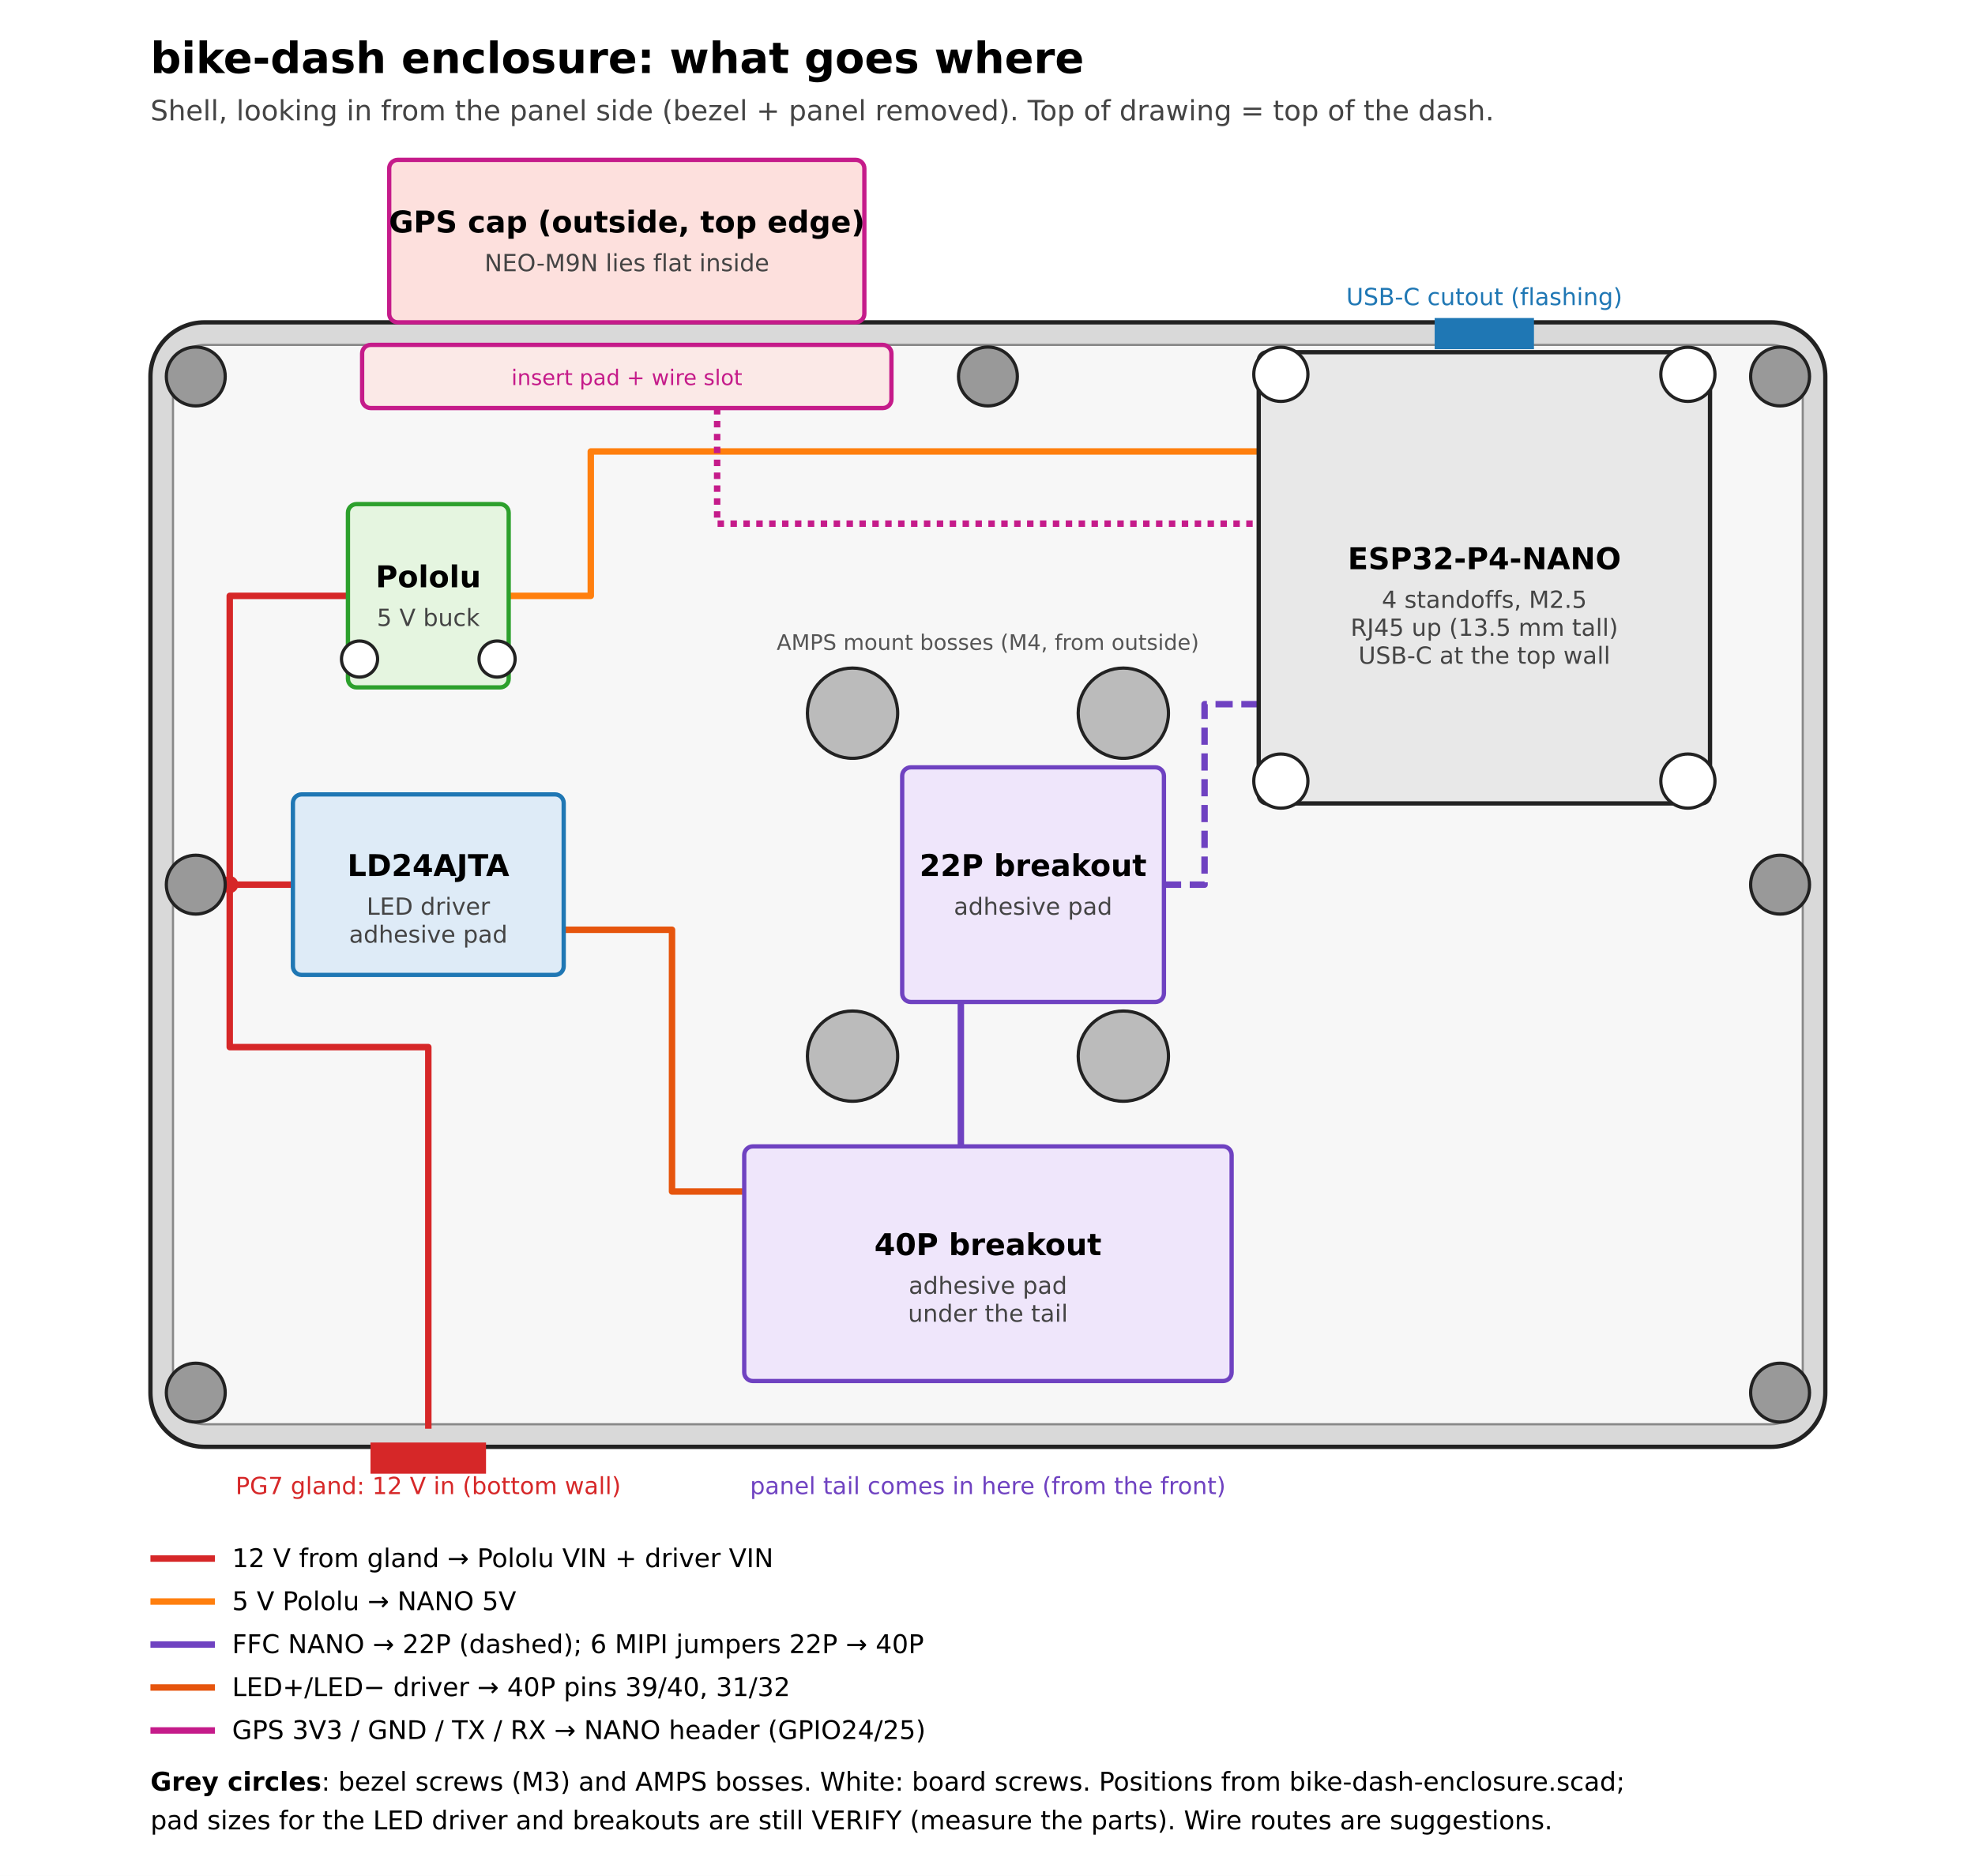
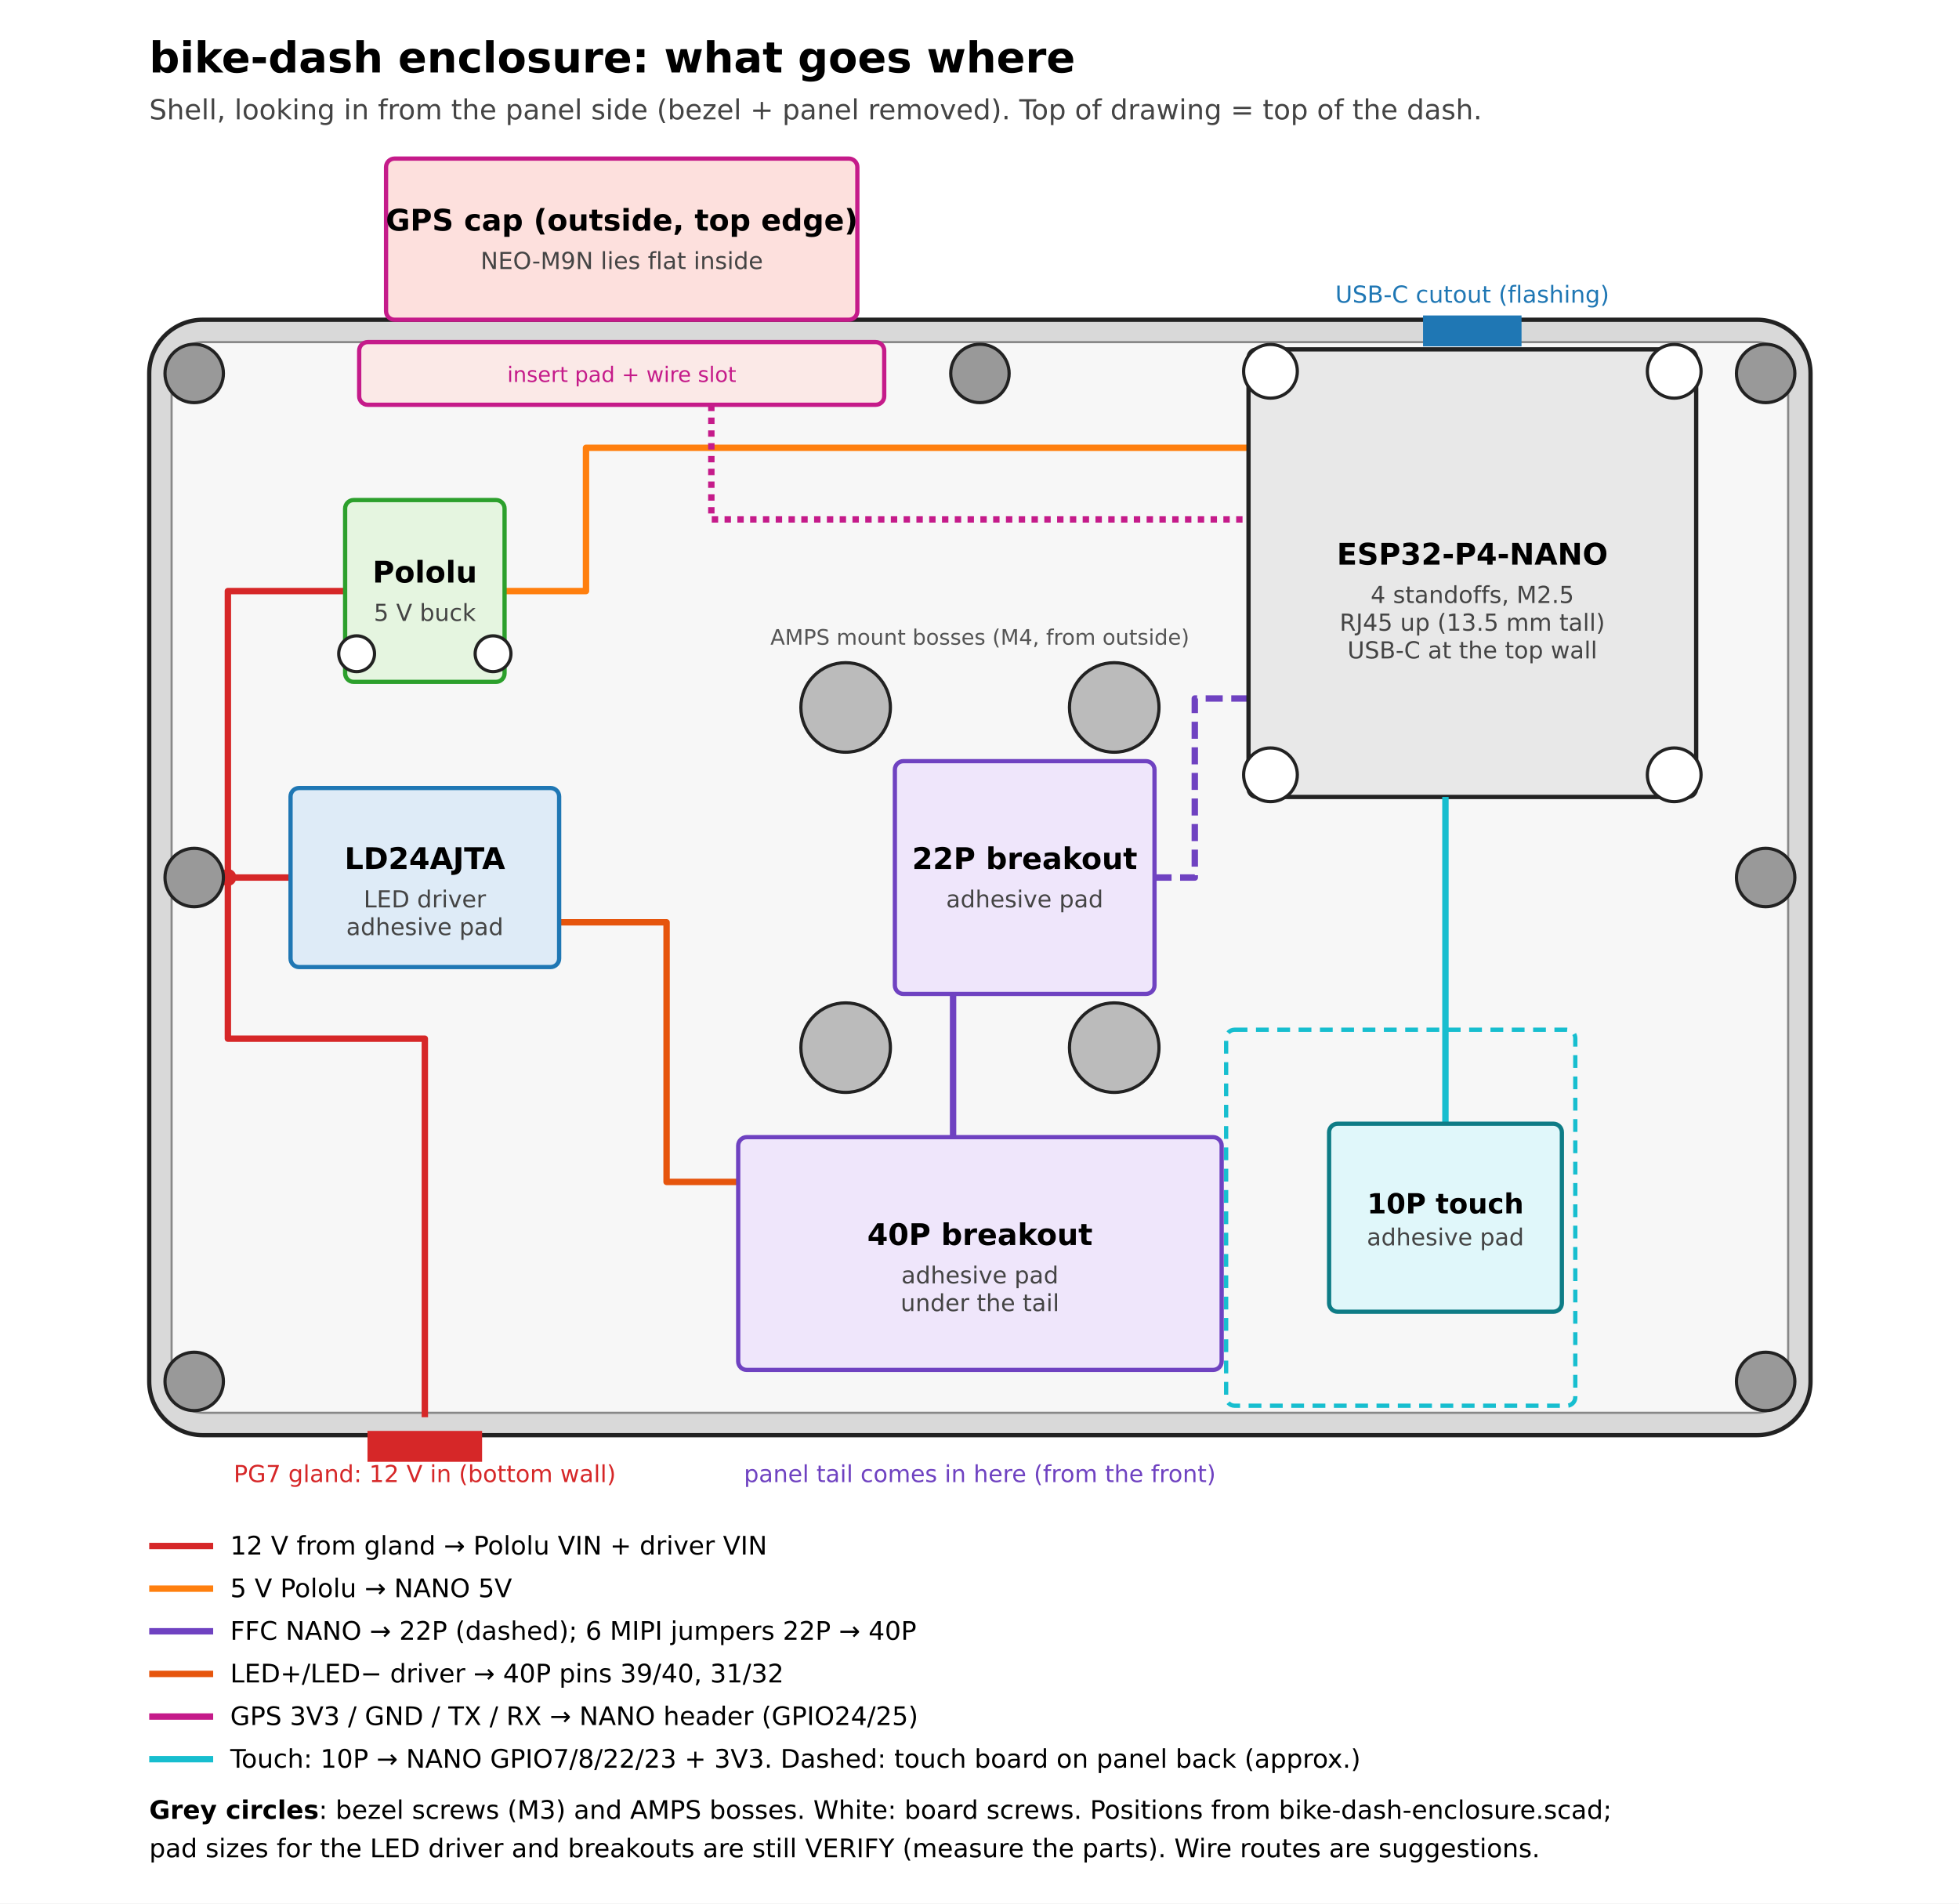
- <svg xmlns="http://www.w3.org/2000/svg" viewBox="0 0 919 873" width="919" height="873" font-family="DejaVu Sans, Arial, sans-serif">
+ <svg xmlns="http://www.w3.org/2000/svg" viewBox="0 0 919 893" width="919" height="893" font-family="DejaVu Sans, Arial, sans-serif">
  <rect width="100%" height="100%" fill="#fff" />
  <text x="70" y="34" font-size="20" font-weight="bold">bike-dash enclosure: what goes where</text>
  <text x="70" y="56" font-size="13" fill="#444">Shell, looking in from the panel side (bezel + panel removed). Top of drawing = top of the dash.</text>
  <rect x="70.0" y="150.0" width="779.352" height="523.32" rx="25.2" fill="#d9d9d9" stroke="#222" stroke-width="2" />
  <rect x="80.5" y="160.5" width="758.352" height="502.32" rx="14.7" fill="#f7f7f7" stroke="#888" />
  <rect x="181.1" y="74.4" width="221.1" height="75.6" rx="4" fill="#fde0dd" stroke="#c51b8a" stroke-width="2" />
  <text x="291.7" y="108.2" text-anchor="middle" font-size="14" font-weight="bold">GPS cap (outside, top edge)</text>
  <text x="291.7" y="126.2" text-anchor="middle" font-size="11" fill="#444">NEO-M9N lies flat inside</text>
  <rect x="168.5" y="160.5" width="246.3" height="29.4" rx="4" fill="#fbe9e7" stroke="#c51b8a" stroke-width="2" />
  <text x="291.676" y="179.2" text-anchor="middle" font-size="10" fill="#c51b8a">insert pad + wire slot</text>
  <rect x="667.576" y="148.0" width="46.2" height="14.5" fill="#1f77b4" />
  <text x="690.676" y="142.0" text-anchor="middle" font-size="11" fill="#1f77b4">USB-C cutout (flashing)</text>
  <rect x="172.396" y="671.32" width="53.76" height="14.5" fill="#d62728" />
  <text x="199.276" y="695.32" text-anchor="middle" font-size="11" fill="#d62728">PG7 gland: 12 V in (bottom wall)</text>
  <text x="459.676" y="695.32" text-anchor="middle" font-size="11" fill="#6f42c1">panel tail comes in here (from the front)</text>
  <polyline points="199.3,664.9 199.3,487.3 106.9,487.3 106.9,277.3 161.5,277.3" fill="none" stroke="#d62728" stroke-width="3" stroke-linejoin="round" />
  <polyline points="106.9,411.7 136.3,411.7" fill="none" stroke="#d62728" stroke-width="3" stroke-linejoin="round" />
  <polyline points="237.1,277.3 274.9,277.3 274.9,210.1 585.7,210.1" fill="none" stroke="#ff7f0e" stroke-width="3" stroke-linejoin="round" />
  <polyline points="541.6,411.7 560.5,411.7 560.5,327.7 585.7,327.7" fill="none" stroke="#6f42c1" stroke-width="3" stroke-linejoin="round" stroke-dasharray="8 4" />
  <polyline points="447.1,466.3 447.1,533.5" fill="none" stroke="#6f42c1" stroke-width="3" stroke-linejoin="round" />
  <polyline points="262.3,432.7 312.7,432.7 312.7,554.5 346.3,554.5" fill="none" stroke="#e6550d" stroke-width="3" stroke-linejoin="round" />
  <polyline points="333.7,189.9 333.7,243.7 585.7,243.7" fill="none" stroke="#c51b8a" stroke-width="3" stroke-linejoin="round" stroke-dasharray="3 3" />
  <circle cx="106.876" cy="411.66" r="4" fill="#d62728" />
  <rect x="585.7" y="163.9" width="210.0" height="210.0" rx="4" fill="#e8e8e8" stroke="#222" stroke-width="2" />
  <text x="690.7" y="264.9" text-anchor="middle" font-size="14" font-weight="bold">ESP32-P4-NANO</text>
  <text x="690.7" y="282.9" text-anchor="middle" font-size="11" fill="#444">4 standoffs, M2.5</text>
  <text x="690.7" y="295.9" text-anchor="middle" font-size="11" fill="#444">RJ45 up (13.5 mm tall)</text>
  <text x="690.7" y="308.9" text-anchor="middle" font-size="11" fill="#444">USB-C at the top wall</text>
  <circle cx="596.0" cy="363.5" r="12.6" fill="#fff" stroke="#222" stroke-width="1.5" />
  <circle cx="596.0" cy="174.2" r="12.6" fill="#fff" stroke="#222" stroke-width="1.5" />
  <circle cx="785.4" cy="363.5" r="12.6" fill="#fff" stroke="#222" stroke-width="1.5" />
  <circle cx="785.4" cy="174.2" r="12.6" fill="#fff" stroke="#222" stroke-width="1.5" />
  <rect x="161.9" y="234.6" width="74.8" height="85.3" rx="4" fill="#e5f5e0" stroke="#2ca02c" stroke-width="2" />
  <text x="199.3" y="273.3" text-anchor="middle" font-size="14" font-weight="bold">Pololu</text>
  <text x="199.3" y="291.3" text-anchor="middle" font-size="11" fill="#444">5 V buck</text>
  <circle cx="167.3" cy="306.7" r="8.4" fill="#fff" stroke="#222" stroke-width="1.5" />
  <circle cx="231.3" cy="306.7" r="8.4" fill="#fff" stroke="#222" stroke-width="1.5" />
  <rect x="136.3" y="369.7" width="126.0" height="84.0" rx="4" fill="#deebf7" stroke="#1f77b4" stroke-width="2" />
  <text x="199.3" y="407.7" text-anchor="middle" font-size="14" font-weight="bold">LD24AJTA</text>
  <text x="199.3" y="425.7" text-anchor="middle" font-size="11" fill="#444">LED driver</text>
  <text x="199.3" y="438.7" text-anchor="middle" font-size="11" fill="#444">adhesive pad</text>
  <rect x="419.8" y="357.1" width="121.8" height="109.2" rx="4" fill="#efe6fb" stroke="#6f42c1" stroke-width="2" />
  <text x="480.7" y="407.7" text-anchor="middle" font-size="14" font-weight="bold">22P breakout</text>
  <text x="480.7" y="425.7" text-anchor="middle" font-size="11" fill="#444">adhesive pad</text>
  <rect x="346.3" y="533.5" width="226.8" height="109.2" rx="4" fill="#efe6fb" stroke="#6f42c1" stroke-width="2" />
  <text x="459.7" y="584.1" text-anchor="middle" font-size="14" font-weight="bold">40P breakout</text>
  <text x="459.7" y="602.1" text-anchor="middle" font-size="11" fill="#444">adhesive pad</text>
  <text x="459.7" y="615.1" text-anchor="middle" font-size="11" fill="#444">under the tail</text>
  <circle cx="396.7" cy="491.5" r="21.0" fill="#bbb" stroke="#222" stroke-width="1.5" />
  <circle cx="396.7" cy="331.9" r="21.0" fill="#bbb" stroke="#222" stroke-width="1.5" />
  <circle cx="522.7" cy="491.5" r="21.0" fill="#bbb" stroke="#222" stroke-width="1.5" />
  <circle cx="522.7" cy="331.9" r="21.0" fill="#bbb" stroke="#222" stroke-width="1.5" />
  <text x="459.676" y="302.46" text-anchor="middle" font-size="10" fill="#555">AMPS mount bosses (M4, from outside)</text>
  <circle cx="828.3" cy="175.2" r="13.7" fill="#999" stroke="#222" stroke-width="1.5" />
  <circle cx="91.1" cy="175.2" r="13.7" fill="#999" stroke="#222" stroke-width="1.5" />
  <circle cx="828.3" cy="648.1" r="13.7" fill="#999" stroke="#222" stroke-width="1.5" />
  <circle cx="91.1" cy="648.1" r="13.7" fill="#999" stroke="#222" stroke-width="1.5" />
  <circle cx="828.3" cy="411.7" r="13.7" fill="#999" stroke="#222" stroke-width="1.5" />
  <circle cx="91.1" cy="411.7" r="13.7" fill="#999" stroke="#222" stroke-width="1.5" />
  <circle cx="459.7" cy="175.2" r="13.7" fill="#999" stroke="#222" stroke-width="1.5" />
+   <rect x="575.2" y="483.1" width="163.8" height="176.4" rx="4" fill="none" stroke="#17becf" stroke-width="2" stroke-dasharray="6 4" />
+   <text x="657.076" y="673.46" text-anchor="middle" font-size="10" fill="#0e7c86" />
+   <polyline points="678.076,527.16 678.076,373.86" fill="none" stroke="#17becf" stroke-width="3" />
+   <rect x="623.5" y="527.2" width="109.2" height="88.2" rx="4" fill="#e0f7fa" stroke="#0e7c86" stroke-width="2" />
+   <text x="678.076" y="569.26" text-anchor="middle" font-size="13" font-weight="bold">10P touch</text>
+   <text x="678.076" y="584.26" text-anchor="middle" font-size="11" fill="#444">adhesive pad</text>
  <line x1="70" y1="725.32" x2="100" y2="725.32" stroke="#d62728" stroke-width="3" />
  <text x="108" y="729.32" font-size="12">12 V from gland → Pololu VIN + driver VIN</text>
  <line x1="70" y1="745.32" x2="100" y2="745.32" stroke="#ff7f0e" stroke-width="3" />
  <text x="108" y="749.32" font-size="12">5 V Pololu → NANO 5V</text>
  <line x1="70" y1="765.32" x2="100" y2="765.32" stroke="#6f42c1" stroke-width="3" />
  <text x="108" y="769.32" font-size="12">FFC NANO → 22P (dashed); 6 MIPI jumpers 22P → 40P</text>
  <line x1="70" y1="785.32" x2="100" y2="785.32" stroke="#e6550d" stroke-width="3" />
  <text x="108" y="789.32" font-size="12">LED+/LED− driver → 40P pins 39/40, 31/32</text>
  <line x1="70" y1="805.32" x2="100" y2="805.32" stroke="#c51b8a" stroke-width="3" />
  <text x="108" y="809.32" font-size="12">GPS 3V3 / GND / TX / RX → NANO header (GPIO24/25)</text>
-   <text x="70" y="833.32" font-size="12">
+   <line x1="70" y1="825.32" x2="100" y2="825.32" stroke="#17becf" stroke-width="3" />
+   <text x="108" y="829.32" font-size="12">Touch: 10P → NANO GPIO7/8/22/23 + 3V3. Dashed: touch board on panel back (approx.)</text>
+   <text x="70" y="853.32" font-size="12">
    <tspan font-weight="bold">Grey circles</tspan>: bezel screws (M3) and AMPS bosses. White: board screws. Positions from bike-dash-enclosure.scad;</text>
-   <text x="70" y="851.32" font-size="12">pad sizes for the LED driver and breakouts are still VERIFY (measure the parts). Wire routes are suggestions.</text>
+   <text x="70" y="871.32" font-size="12">pad sizes for the LED driver and breakouts are still VERIFY (measure the parts). Wire routes are suggestions.</text>
</svg>
